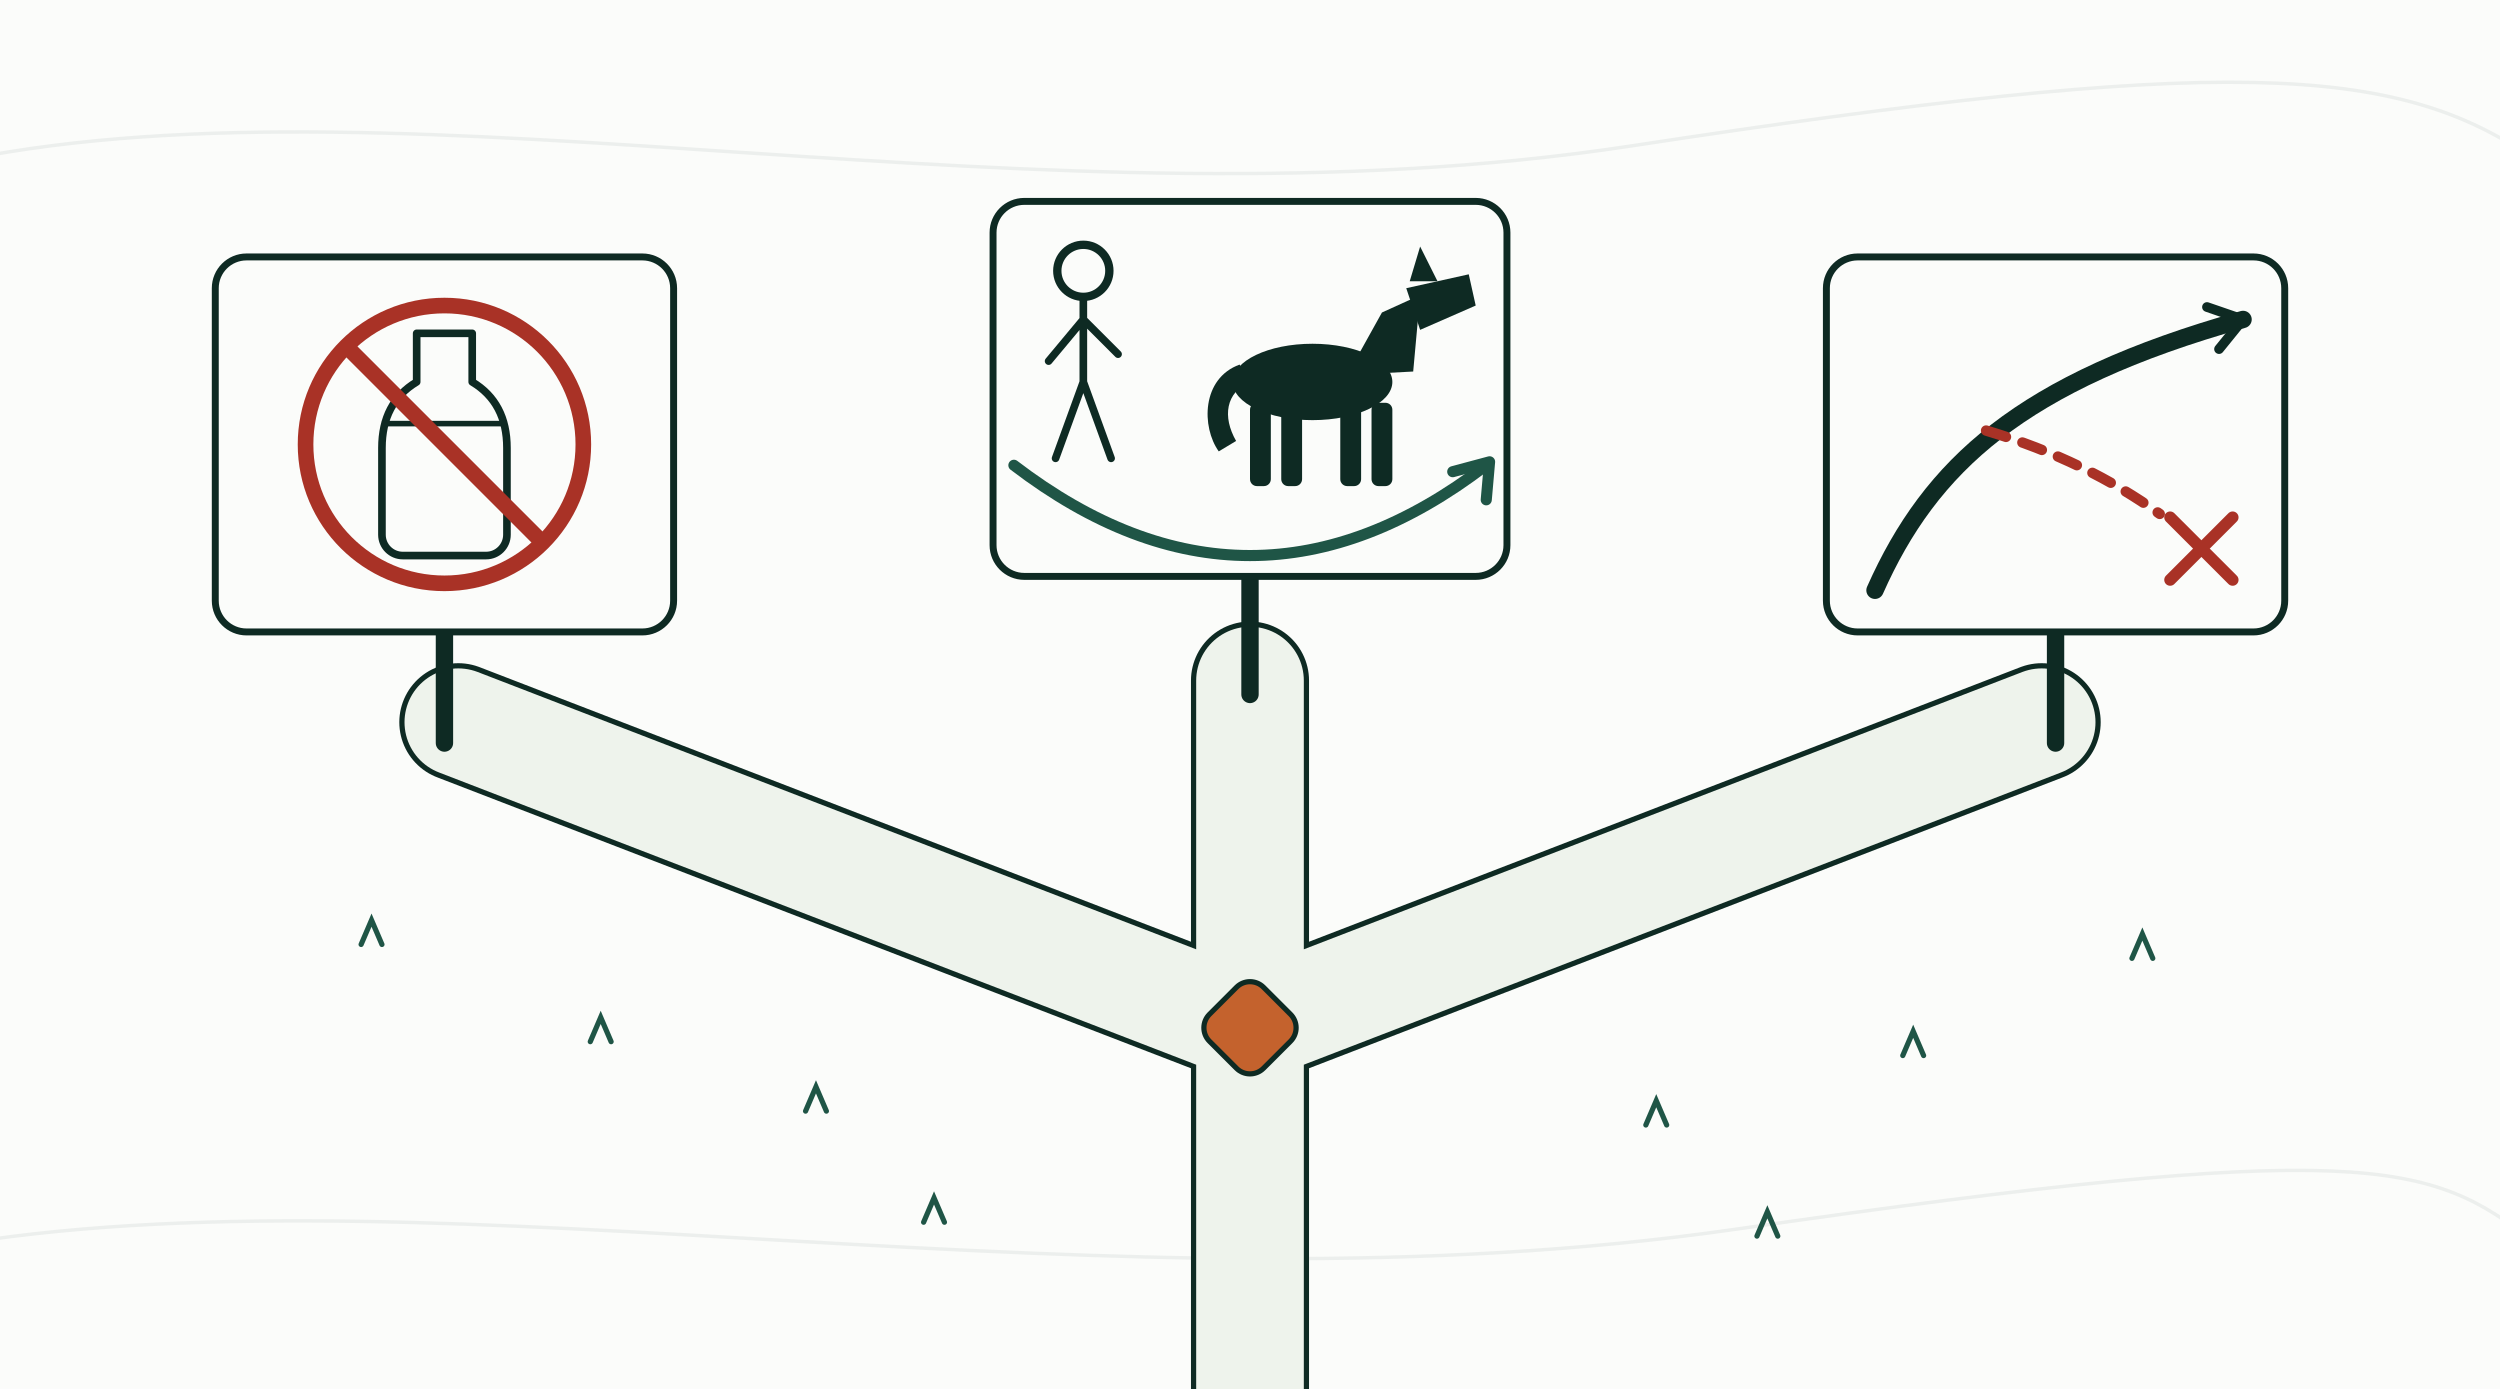
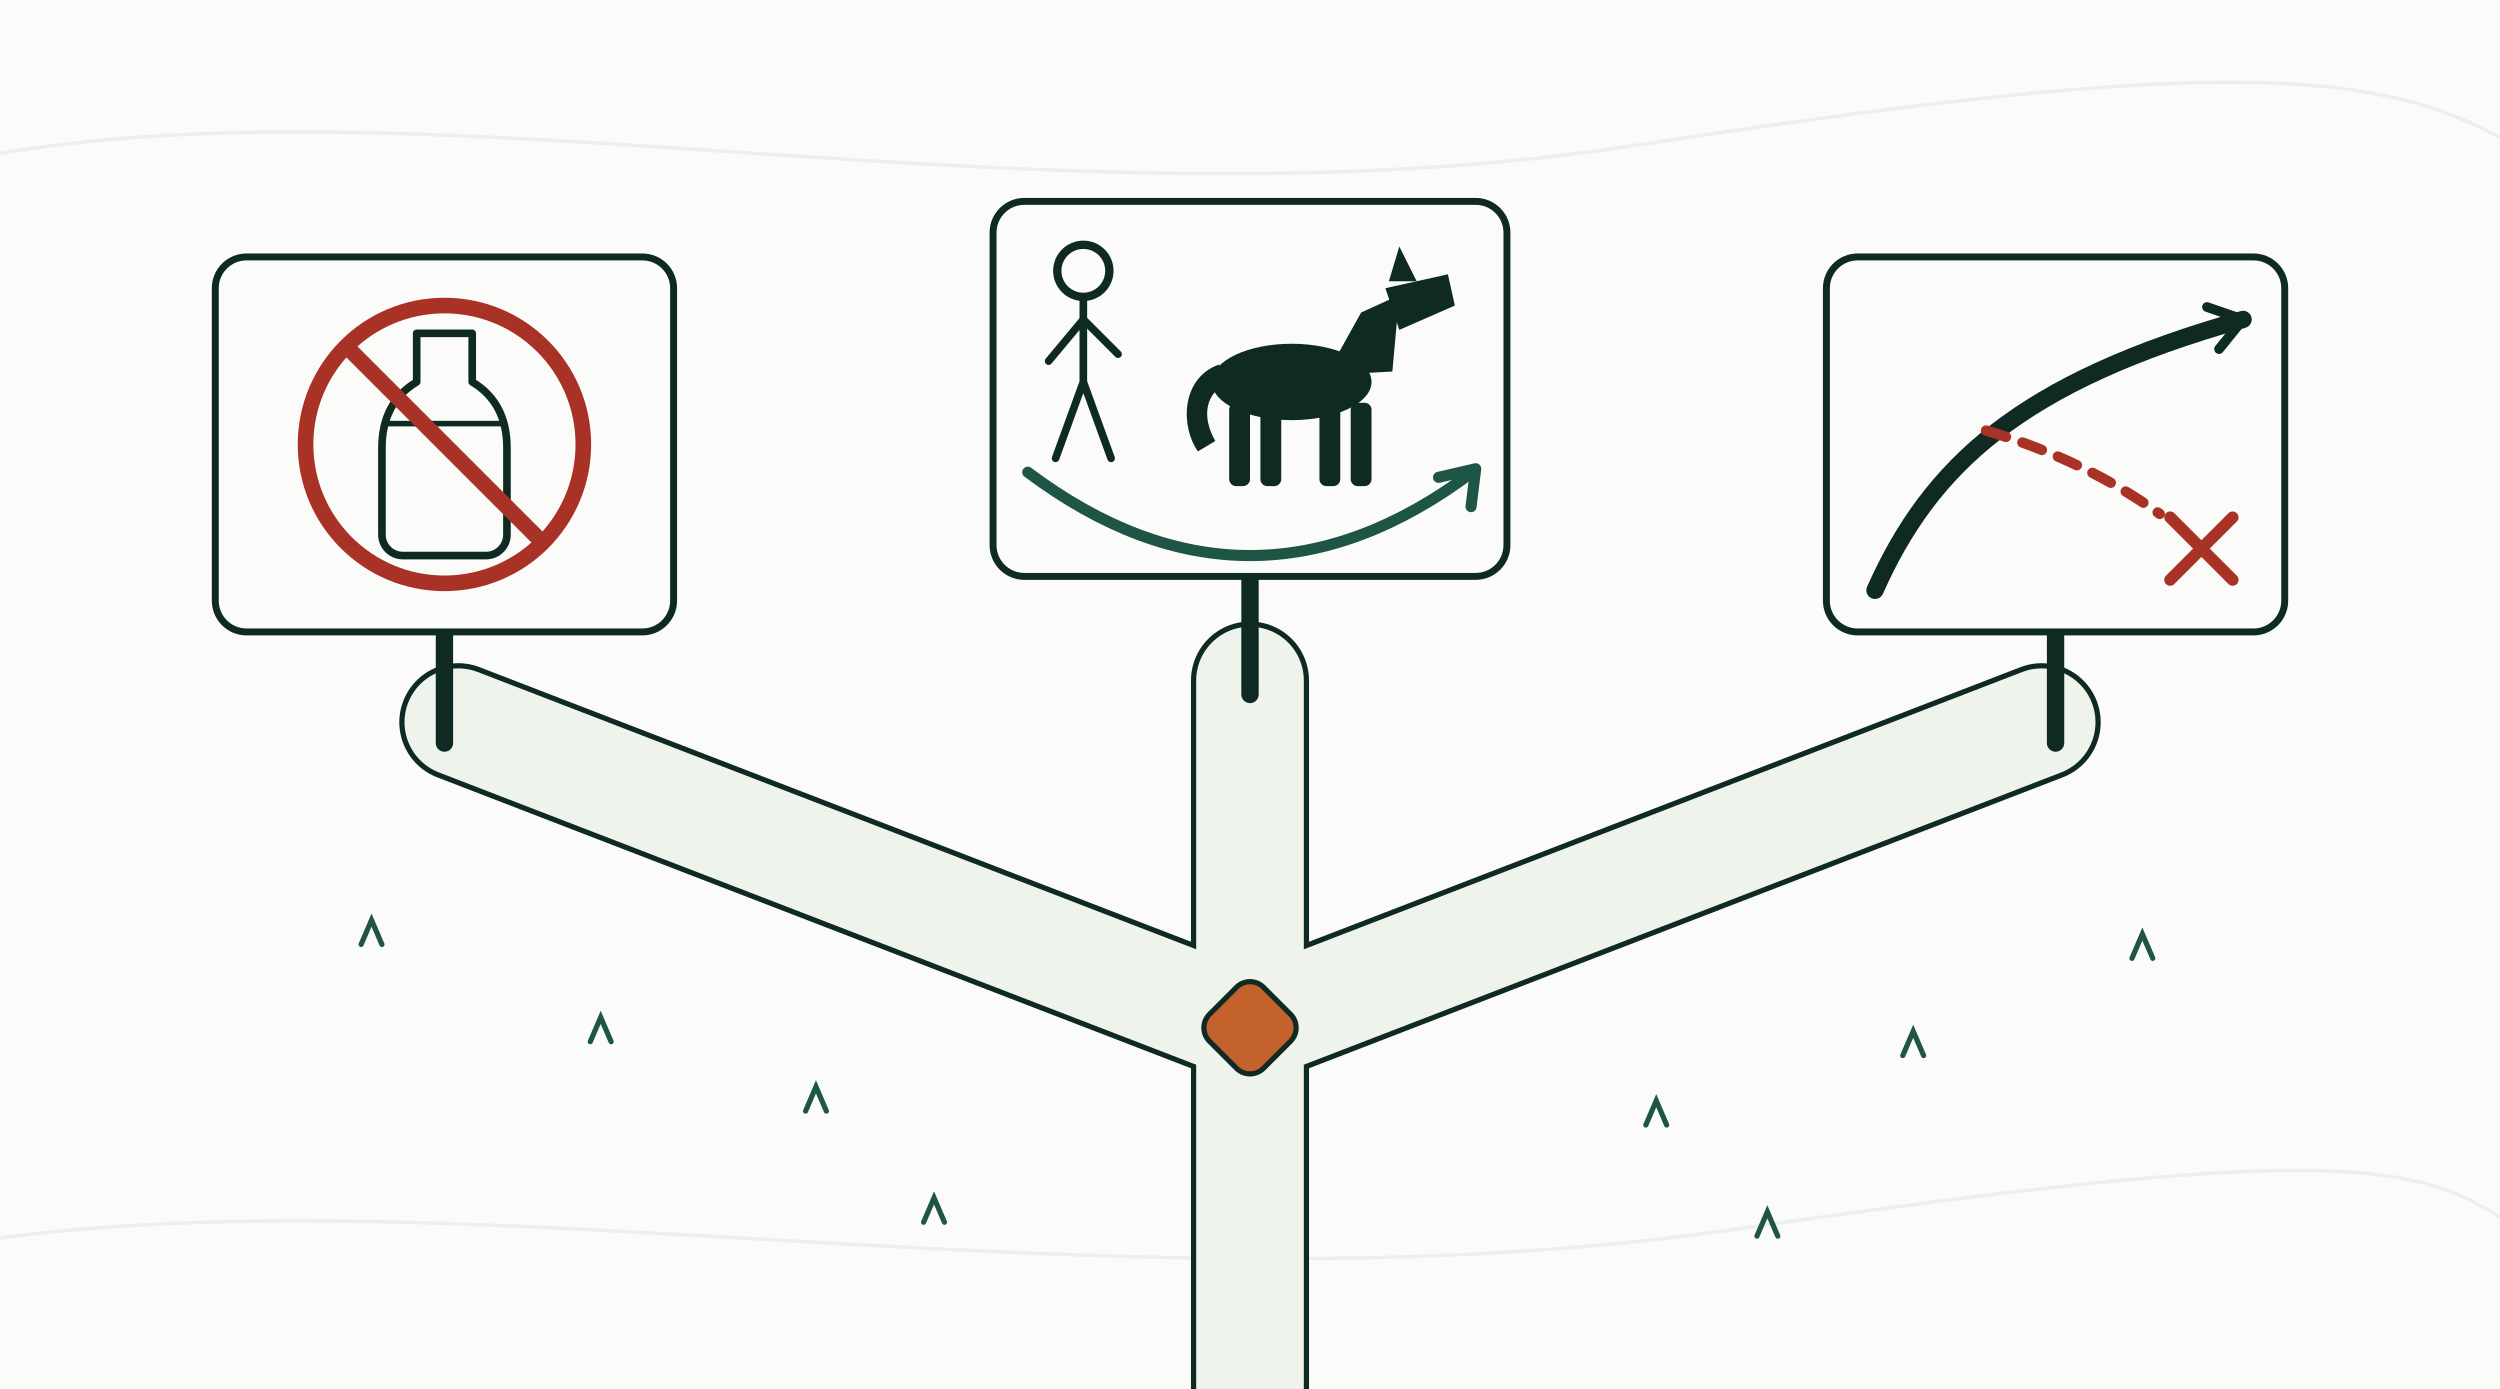
<svg xmlns="http://www.w3.org/2000/svg" viewBox="0 0 720 400" role="img">
  <rect width="720" height="400" fill="#FBFCFA" />
  <g fill="none" stroke="#0E2A23" stroke-opacity="0.06" stroke-width="1">
    <path d="M-10 46 C 120 20, 300 68, 470 42 S 690 18, 730 46" />
    <path d="M-10 358 C 130 336, 320 380, 500 354 S 700 334, 730 358" />
  </g>
  <path d="M360 400 V296 M360 296 L132 208 M360 296 V196 M360 296 L588 208" fill="none" stroke="#0E2A23" stroke-width="34" stroke-linecap="round" stroke-linejoin="round" />
  <path d="M360 400 V296 M360 296 L132 208 M360 296 V196 M360 296 L588 208" fill="none" stroke="#EEF3EC" stroke-width="31" stroke-linecap="round" stroke-linejoin="round" />
  <g stroke="#1F5546" stroke-width="1.5" stroke-linecap="round" fill="none">
    <path d="M232 320 l3 -7 l3 7 M266 352 l3 -7 l3 7 M474 324 l3 -7 l3 7 M506 356 l3 -7 l3 7 M104 272 l3 -7 l3 7 M614 276 l3 -7 l3 7 M170 300 l3 -7 l3 7 M548 304 l3 -7 l3 7" />
  </g>
  <g stroke="#0E2A23" stroke-width="5" stroke-linecap="round">
    <path d="M128 182 V214 M360 166 V200 M592 182 V214" />
  </g>
  <rect x="62" y="74" width="132" height="108" rx="9" fill="#FBFCFA" stroke="#0E2A23" stroke-width="2" />
  <rect x="286" y="58" width="148" height="108" rx="9" fill="#FBFCFA" stroke="#0E2A23" stroke-width="2" />
  <rect x="526" y="74" width="132" height="108" rx="9" fill="#FBFCFA" stroke="#0E2A23" stroke-width="2" />
  <g>
    <path d="M120 96 h16 v14 q10 6 10 19 v25 a6 6 0 0 1 -6 6 h-24 a6 6 0 0 1 -6 -6 v-25 q0 -13 10 -19 z" fill="none" stroke="#0E2A23" stroke-width="2.2" stroke-linecap="round" stroke-linejoin="round" />
    <path d="M110 122 h36" fill="none" stroke="#0E2A23" stroke-width="1.6" />
    <circle cx="128" cy="128" r="40" fill="none" stroke="#A93226" stroke-width="4.5" />
    <path d="M100 100 L156 156" fill="none" stroke="#A93226" stroke-width="4.5" stroke-linecap="round" />
  </g>
  <g>
    <circle cx="312" cy="78" r="7.5" fill="none" stroke="#0E2A23" stroke-width="2.4" />
    <path d="M312 86 V110 M312 110 l-8 22 M312 110 l8 22 M312 92 l-10 12 M312 92 l10 10" fill="none" stroke="#0E2A23" stroke-width="2.2" stroke-linecap="round" stroke-linejoin="round" />
-     <g transform="translate(378 104)" fill="#0E2A23">
+     <g transform="translate(372 104)" fill="#0E2A23">
      <ellipse cx="0" cy="6" rx="23" ry="11" />
      <path d="M10 4 L20 -14 L31 -19 L29 3 Z" />
      <path d="M27 -21 L45 -25 L47 -16 L31 -9 Z" />
      <path d="M28 -23 L31 -33 L36 -23 Z" />
      <path d="M-21 1 C-32 5 -32 19 -27 26 L-22 23 C-26 16 -25 9 -18 6 Z" />
      <rect x="-18" y="12" width="6" height="24" rx="2" />
      <rect x="-9" y="12" width="6" height="24" rx="2" />
      <rect x="8" y="12" width="6" height="24" rx="2" />
      <rect x="17" y="12" width="6" height="24" rx="2" />
    </g>
-     <path d="M292 134 q34 26 68 26 q34 0 68 -26" fill="none" stroke="#1F5546" stroke-width="3.2" stroke-linecap="round" />
-     <path d="M-9 -6.3 L0 0 L-9 6.3" transform="translate(429.0 133.0) rotate(-50.0)" fill="none" stroke="#1F5546" stroke-width="3.2" stroke-linecap="round" stroke-linejoin="round" />
+     <path d="M296 136 q32 24 64 24 q32 0 64 -24" fill="none" stroke="#1F5546" stroke-width="3.2" stroke-linecap="round" />
+     <path d="M-9 -6.3 L0 0 L-9 6.3" transform="translate(425.0 135.0) rotate(-48.0)" fill="none" stroke="#1F5546" stroke-width="3.2" stroke-linecap="round" stroke-linejoin="round" />
  </g>
  <g>
    <path d="M540 170 C 556 134, 582 110, 646 92" fill="none" stroke="#0E2A23" stroke-width="5" stroke-linecap="round" />
    <path d="M-9 -6.3 L0 0 L-9 6.3" transform="translate(646.0 92.0) rotate(-16.0)" fill="none" stroke="#0E2A23" stroke-width="2.8" stroke-linecap="round" stroke-linejoin="round" />
    <path d="M572 124 C 592 130, 608 138, 622 148" fill="none" stroke="#A93226" stroke-width="3" stroke-dasharray="6 5" stroke-linecap="round" />
    <path d="M625 149 L643 167 M643 149 L625 167" fill="none" stroke="#A93226" stroke-width="3.4" stroke-linecap="round" />
  </g>
  <rect x="-11" y="-11" width="22" height="22" rx="5.5" transform="translate(360 296) rotate(45)" fill="#C4622D" stroke="#0E2A23" stroke-width="1.5" />
</svg>
